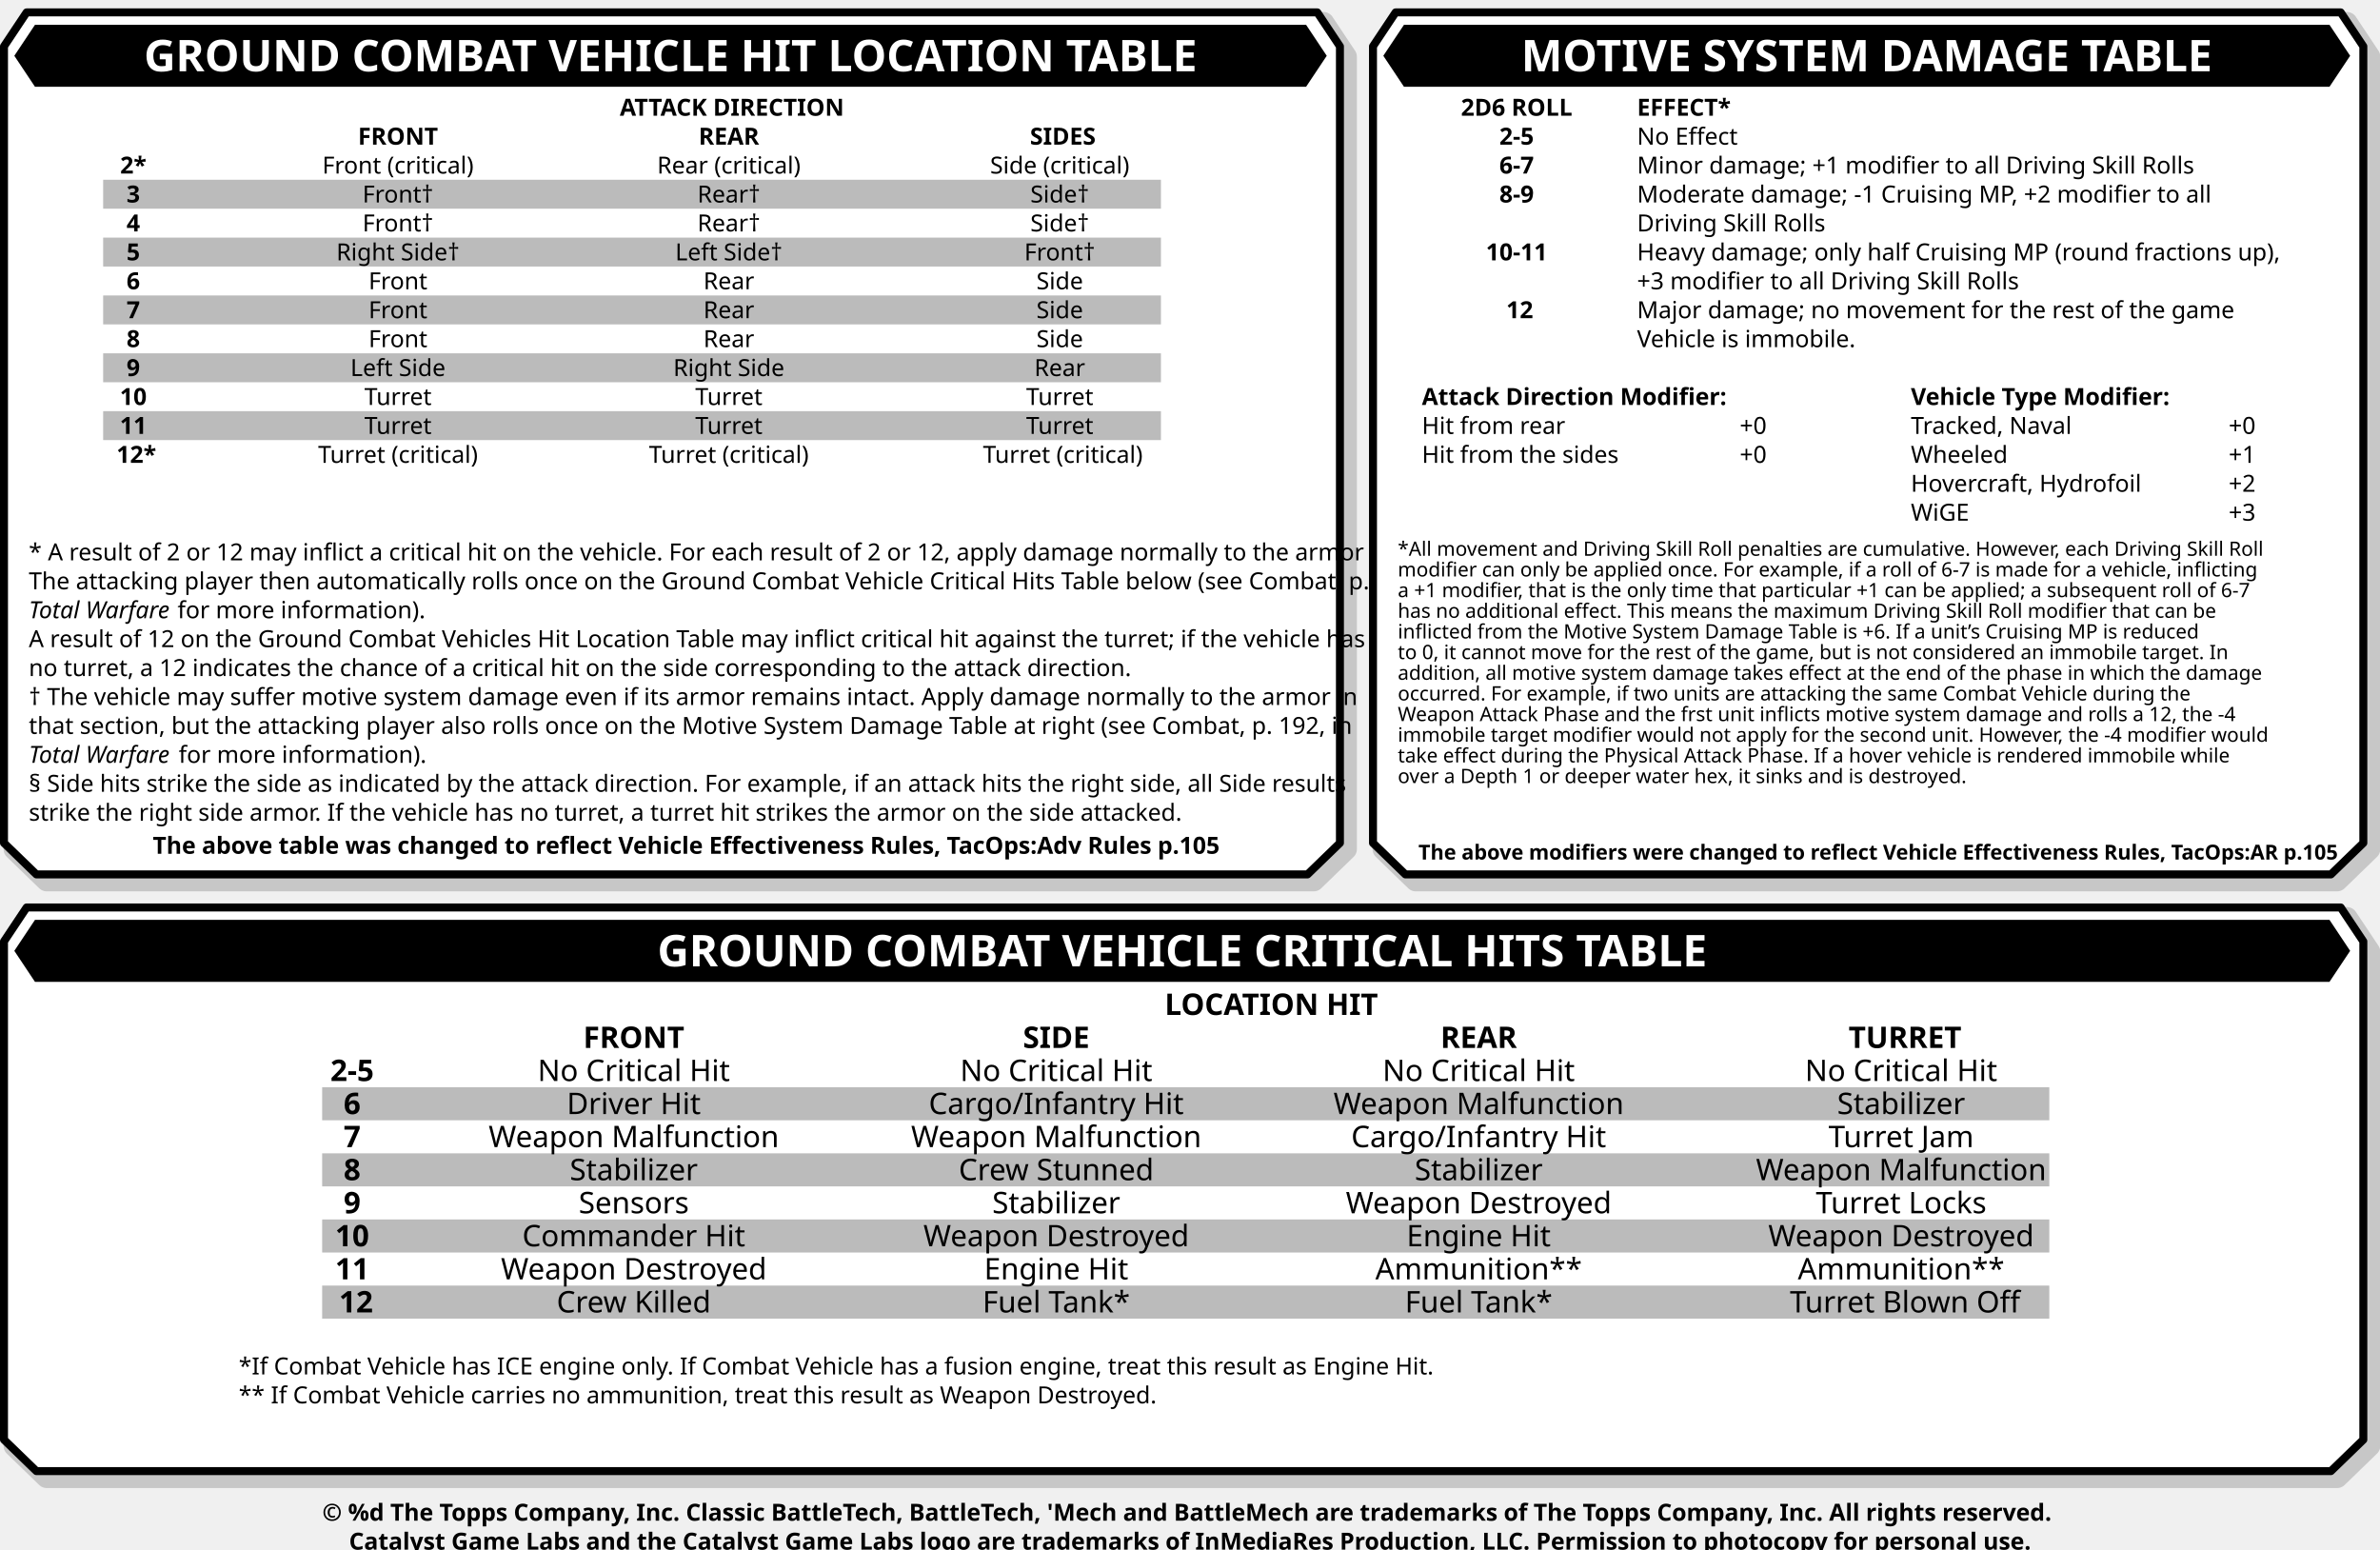
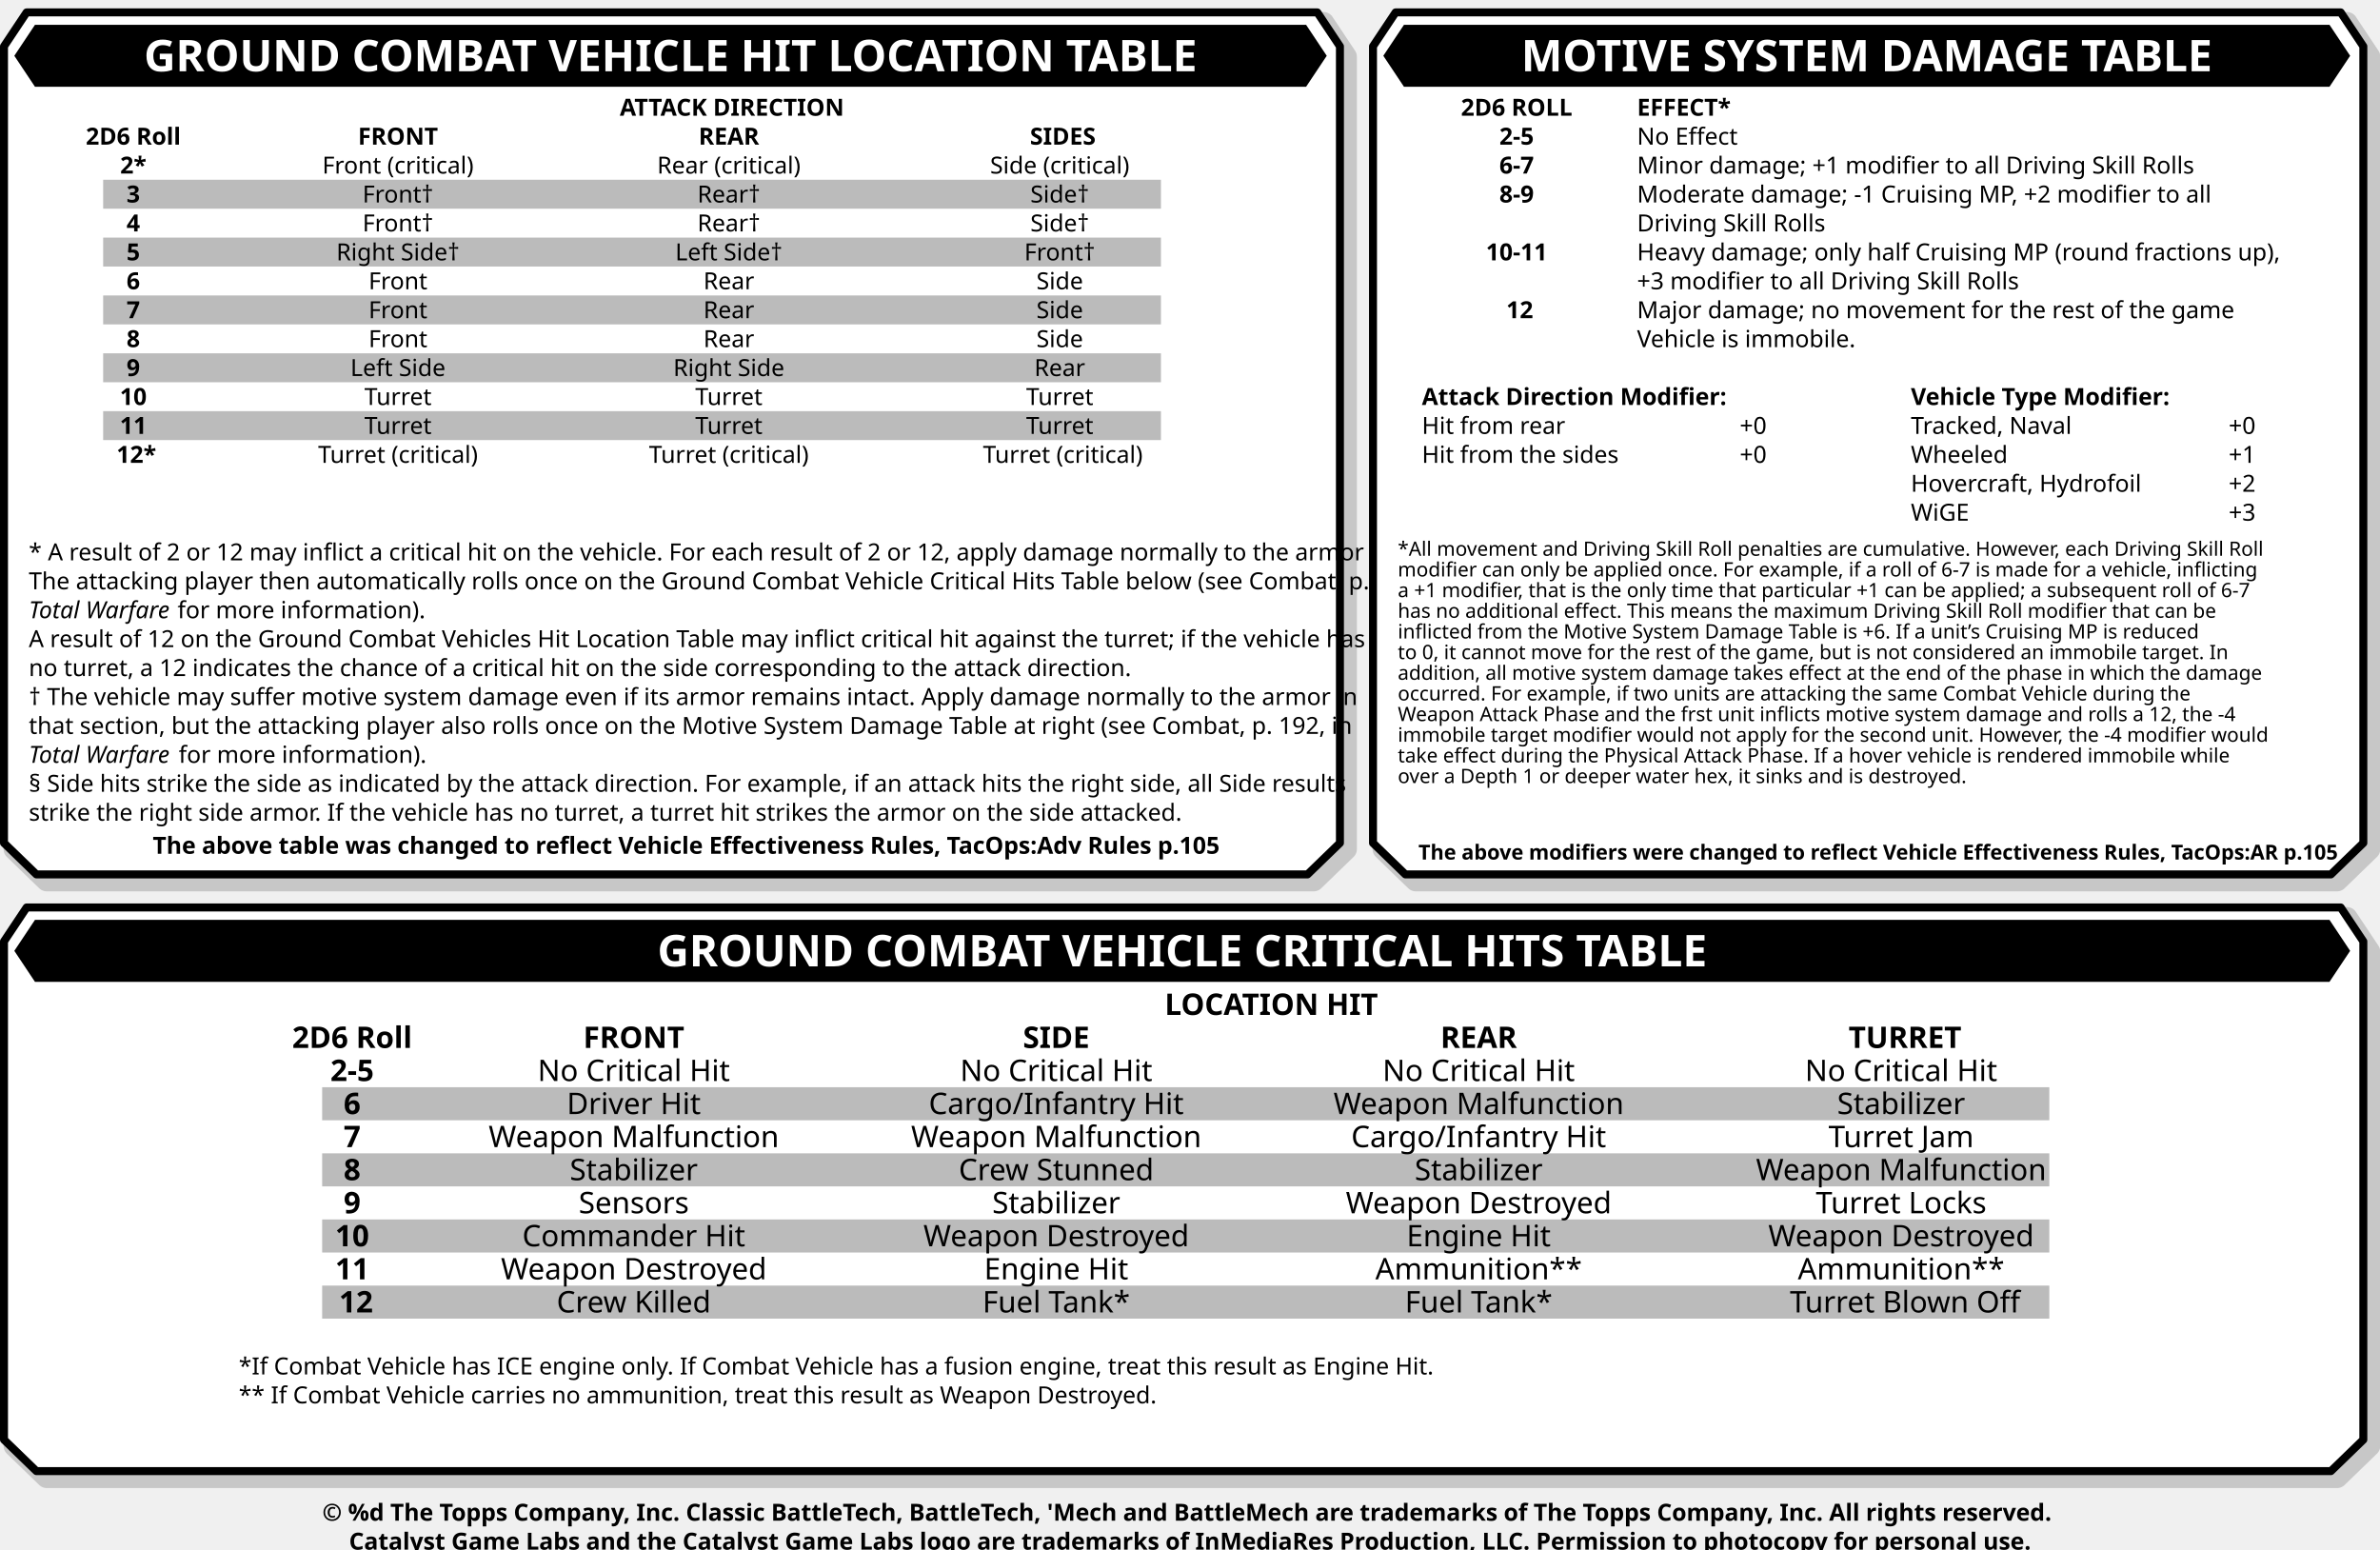
<svg xmlns="http://www.w3.org/2000/svg" contentScriptType="text/ecmascript" width="576.0" zoomAndPan="magnify" contentStyleType="text/css" height="375.0" preserveAspectRatio="xMidYMid meet" version="1.0" id="svg155">
  <defs id="defs155" />
  <g style="mml-color-elements:" id="rs_template">
    <text font-size="5.7px" transform="translate (288.0 375.0)" fill="#000000" text-anchor="middle" font-family="Eurostile" id="footer" font-weight="bold">
      <tspan lengthAdjust="spacingAndGlyphs" x="0.0" id="tspanCopyright" y="-7.000" textLength="547.200">© %d The Topps Company, Inc. Classic BattleTech, BattleTech, 'Mech and BattleMech are trademarks of The Topps Company, Inc. All rights reserved.</tspan>
      <tspan lengthAdjust="spacingAndGlyphs" x="0.0" y="0" textLength="518.400" id="tspan1">Catalyst Game Labs and the Catalyst Game Labs logo are trademarks of InMediaRes Production, LLC. Permission to photocopy for personal use.</tspan>
    </text>
    <g transform="translate(0.966,3)" id="g64">
      <g id="g4">
        <path fill="#ffffff" d="M 2.5,10.714 7.975,2.5 h 311.37 l 5.475,8.214 0,191.786 -7.845,7.6 H 10.345 L 2.5,202.5 Z" stroke-width="5.2" stroke-linejoin="round" stroke="#c7c7c7" id="path1" />
        <path fill="#ffffff" d="M 0,8.214 5.475,0 h 312.37 l 5.475,8.214 0,192.786 -7.845,7.6 H 7.845 L 0,201 Z" stroke-width="1.932" stroke-linejoin="round" stroke="#000000" id="path2" />
        <g transform="translate(2.5,3)" id="g3">
          <path fill="#000000" d="M 0,7.5 4.999,0 h 307.63 l 4.999,7.5 -4.999,7.5 H 4.999 Z" id="path3" />
          <text x="158.814" y="11.25" fill="#ffffff" text-anchor="middle" style="font-style:normal;font-weight:bold;font-size:10.6px;font-family:Eurostile" textLength="198.545" lengthAdjust="spacingAndGlyphs" id="text3">GROUND COMBAT VEHICLE HIT LOCATION TABLE</text>
        </g>
      </g>
      <g id="shade1" style="fill:#bbbbbb" class="tableshading" transform="translate(0,-3)">
        <rect id="rect155" width="256" height="7" x="24" y="43.5" />
        <rect id="rect156" width="256" height="7" x="24" y="57.5" />
        <rect id="rect157" width="256" height="7" x="24" y="71.5" />
        <rect id="rect158" width="256" height="7" x="24" y="85.5" />
        <rect id="rect159" width="256" height="7" x="24" y="99.5" />
      </g>
      <text fill="#000000" x="176.176" y="25" style="font-style:normal;font-weight:bold;font-size:5.7px;font-family:Eurostile" text-anchor="middle" id="text4">ATTACK DIRECTION</text>
      <g transform="translate(0,32)" id="g50">
        <text text-anchor="middle" style="font-style:normal;font-weight:bold;font-size:5.7px;font-family:Eurostile" id="text6">
+           <tspan x="32.032" y="0" id="tspan4">2D6 Roll</tspan>
          <tspan x="96.096" y="0" id="tspan4">FRONT</tspan>
          <tspan x="176.176" y="0" id="tspan5">REAR</tspan>
          <tspan x="256.256" y="0" id="tspan6">SIDES</tspan>
        </text>
        <text text-anchor="middle" style="font-style:normal;font-weight:bold;font-size:5.7px;font-family:Eurostile" id="text17">
          <tspan x="32.032" y="7" id="tspan7">2*</tspan>
          <tspan x="32.032" y="14" id="tspan8">3</tspan>
          <tspan x="32.032" y="21" id="tspan9">4</tspan>
          <tspan x="32.032" y="28" id="tspan10">5</tspan>
          <tspan x="32.032" y="35" id="tspan11">6</tspan>
          <tspan x="32.032" y="42" id="tspan12">7</tspan>
          <tspan x="32.032" y="49" id="tspan13">8</tspan>
          <tspan x="32.032" y="56" id="tspan14">9</tspan>
          <tspan x="32.032" y="63" id="tspan15">10</tspan>
          <tspan x="32.032" y="70" id="tspan16">11</tspan>
          <tspan x="32.032" y="77" id="tspan17">12*</tspan>
        </text>
        <text text-anchor="middle" style="font-style:normal;font-weight:normal;font-size:5.7px;font-family:Eurostile" id="text50">
          <tspan x="96.096" y="7" id="tspan18">Front (critical)</tspan>
          <tspan x="176.176" y="7" id="tspan19">Rear (critical)</tspan>
          <tspan x="256.256" y="7" id="tspan20">Side (critical)</tspan>
          <tspan x="96.096" y="14" id="tspan21">Front†</tspan>
          <tspan x="176.176" y="14" id="tspan22">Rear†</tspan>
          <tspan x="256.256" y="14" id="tspan23">Side†</tspan>
          <tspan x="96.096" y="21" id="tspan24">Front†</tspan>
          <tspan x="176.176" y="21" id="tspan25">Rear†</tspan>
          <tspan x="256.256" y="21" id="tspan26">Side†</tspan>
          <tspan x="96.096" y="28" id="tspan27">Right Side†</tspan>
          <tspan x="176.176" y="28" id="tspan28">Left Side†</tspan>
          <tspan x="256.256" y="28" id="tspan29">Front†</tspan>
          <tspan x="96.096" y="35" id="tspan30">Front</tspan>
          <tspan x="176.176" y="35" id="tspan31">Rear</tspan>
          <tspan x="256.256" y="35" id="tspan32">Side</tspan>
          <tspan x="96.096" y="42" id="tspan33">Front</tspan>
          <tspan x="176.176" y="42" id="tspan34">Rear</tspan>
          <tspan x="256.256" y="42" id="tspan35">Side</tspan>
          <tspan x="96.096" y="49" id="tspan36">Front</tspan>
          <tspan x="176.176" y="49" id="tspan37">Rear</tspan>
          <tspan x="256.256" y="49" id="tspan38">Side</tspan>
          <tspan x="96.096" y="56" id="tspan39">Left Side</tspan>
          <tspan x="176.176" y="56" id="tspan40">Right Side</tspan>
          <tspan x="256.256" y="56" id="tspan41">Rear</tspan>
          <tspan x="96.096" y="63" id="tspan42">Turret</tspan>
          <tspan x="176.176" y="63" id="tspan43">Turret</tspan>
          <tspan x="256.256" y="63" id="tspan44">Turret</tspan>
          <tspan x="96.096" y="70" id="tspan45">Turret</tspan>
          <tspan x="176.176" y="70" id="tspan46">Turret</tspan>
          <tspan x="256.256" y="70" id="tspan47">Turret</tspan>
          <tspan x="96.096" y="77" id="tspan48">Turret (critical)</tspan>
          <tspan x="176.176" y="77" id="tspan49">Turret (critical)</tspan>
          <tspan x="256.256" y="77" id="tspan50">Turret (critical)</tspan>
        </text>
      </g>
      <g transform="translate(0,125.6)" id="g63">
        <text x="6" y="7" fill="#000000" text-anchor="start" style="font-style:normal;font-weight:normal;font-size:5.7px;font-family:Eurostile" textLength="311.32" lengthAdjust="spacingAndGlyphs" id="text51">* A result of 2 or 12 may inflict a critical hit on the vehicle. For each result of 2 or 12, apply damage normally to the armor in that section.</text>
        <text x="6" y="14" fill="#000000" text-anchor="start" style="font-style:normal;font-weight:normal;font-size:5.7px;font-family:Eurostile" textLength="311.32" lengthAdjust="spacingAndGlyphs" id="text52">The attacking player then automatically rolls once on the Ground Combat Vehicle Critical Hits
            Table below (see Combat, p. 192, in</text>
        <text x="6" y="21" fill="#000000" text-anchor="start" style="font-style:italic;font-weight:normal;font-size:5.7px;font-family:Eurostile" textLength="33.425" lengthAdjust="spacingAndGlyphs" id="text54">Total Warfare</text>
        <text x="42" y="21" fill="#000000" text-anchor="start" style="font-style:normal;font-weight:normal;font-size:5.7px;font-family:Eurostile" textLength="53.281" lengthAdjust="spacingAndGlyphs" id="text55">for more information).</text>
        <text x="6" y="28" fill="#000000" text-anchor="start" style="font-style:normal;font-weight:normal;font-size:5.7px;font-family:Eurostile" textLength="311.32" lengthAdjust="spacingAndGlyphs" id="text56">A result of 12 on the Ground Combat Vehicles Hit Location Table may inflict critical hit against the turret; if the vehicle has</text>
        <text fill="#000000" x="6" y="35" style="font-style:normal;font-weight:normal;font-size:5.7px;font-family:Eurostile" text-anchor="start" id="text57">no turret, a 12 indicates the chance of a critical hit on the side corresponding to the attack direction.</text>
        <text x="6" y="42" fill="#000000" text-anchor="start" style="font-style:normal;font-weight:normal;font-size:5.7px;font-family:Eurostile" textLength="311.32" lengthAdjust="spacingAndGlyphs" id="text58">† The vehicle may suffer motive system damage even if its armor remains intact. Apply damage normally to the armor in</text>
        <text x="6" y="49" fill="#000000" text-anchor="start" style="font-style:normal;font-weight:normal;font-size:5.7px;font-family:Eurostile" textLength="311.32" lengthAdjust="spacingAndGlyphs" id="text59">that section, but the attacking player also rolls once on the Motive System Damage Table at right (see Combat, p. 192, in</text>
        <text x="6" y="56" fill="#000000" text-anchor="start" style="font-style:italic;font-weight:normal;font-size:5.7px;font-family:Eurostile" textLength="33.425" lengthAdjust="spacingAndGlyphs" id="text60">Total Warfare</text>
        <text x="42.269" y="56" fill="#000000" text-anchor="start" style="font-style:normal;font-weight:normal;font-size:5.7px;font-family:Eurostile" textLength="53.281" lengthAdjust="spacingAndGlyphs" id="text61">for more information).</text>
        <text x="6" y="63" fill="#000000" text-anchor="start" style="font-style:normal;font-weight:normal;font-size:5.7px;font-family:Eurostile" textLength="311.32" lengthAdjust="spacingAndGlyphs" id="text62">§ Side hits strike the side as indicated by the attack direction. For example, if an attack hits the right side, all Side results</text>
        <text fill="#000000" x="6" y="70" style="font-style:normal;font-weight:normal;font-size:5.7px;font-family:Eurostile" text-anchor="start" id="text63">strike the right side armor. If the vehicle has no turret, a turret hit strikes the armor on the side attacked.</text>
        <text fill="#000000" x="36" y="78" style="font-style:normal;font-weight:bold;font-size:5.7px;font-family:Eurostile" text-anchor="start" id="text160">The above table was changed to reflect Vehicle Effectiveness Rules, TacOps:Adv Rules p.105</text>
      </g>
    </g>
    <g transform="translate(332.286,3)" id="g107">
      <g id="g67">
        <path fill="#ffffff" d="M 2.5,10.714 7.975,2.5 h 227.73 l 5.475,8.214 V 202.5 l -7.845,7.6 H 10.345 L 2.5,202.5 Z" stroke-width="5.2" stroke-linejoin="round" stroke="#c7c7c7" id="path64" />
        <path fill="#ffffff" d="M 0,8.214 5.475,0 h 228.73 l 5.475,8.214 V 201 l -7.845,7.6 H 7.845 L 0,201 Z" stroke-width="1.932" stroke-linejoin="round" stroke="#000000" id="path65" />
        <g transform="translate(2.5,3)" id="g66">
          <path fill="#000000" d="M 0,7.5 4.999,0 h 223.99 l 4.999,7.5 -4.999,7.5 H 4.999 Z" id="path66" />
          <text x="116.994" y="11.25" fill="#ffffff" text-anchor="middle" style="font-style:normal;font-weight:bold;font-size:10.6px;font-family:Eurostile" textLength="157.417" lengthAdjust="spacingAndGlyphs" id="text66">MOTIVE SYSTEM DAMAGE TABLE</text>
        </g>
      </g>
      <g transform="translate(0,25)" id="g81">
        <text text-anchor="start" style="font-style:normal;font-weight:bold;font-size:5.7px;font-family:Eurostile" id="text67">
          <tspan x="63.904" y="0" id="tspan67">EFFECT*</tspan>
        </text>
        <text text-anchor="middle" style="font-style:normal;font-weight:bold;font-size:5.7px;font-family:Eurostile" id="text73">
          <tspan x="35.502" y="0" id="tspan68">2D6 ROLL</tspan>
          <tspan x="35.502" y="7" id="tspan69">2-5</tspan>
          <tspan x="35.502" y="14" id="tspan70">6-7</tspan>
          <tspan x="35.502" y="21" id="tspan71">8-9</tspan>
          <tspan x="35.502" y="35" id="tspan72">10-11</tspan>
          <tspan x="35.502" y="49" id="tspan73">12</tspan>
        </text>
        <text text-anchor="start" style="font-style:normal;font-weight:normal;font-size:5.7px;font-family:Eurostile" id="text81">
          <tspan x="63.904" y="7" id="tspan74">No Effect</tspan>
          <tspan x="63.904" y="14" id="tspan75">Minor damage; +1 modifier to all Driving Skill Rolls</tspan>
          <tspan x="63.904" y="21" id="tspan76">Moderate damage; -1 Cruising MP, +2 modifier to all</tspan>
          <tspan x="63.904" y="28" id="tspan77">Driving Skill Rolls</tspan>
          <tspan x="63.904" y="35" id="tspan78">Heavy damage; only half Cruising MP (round fractions up),</tspan>
          <tspan x="63.904" y="42" id="tspan79">+3 modifier to all Driving Skill Rolls</tspan>
          <tspan x="63.904" y="49" id="tspan80">Major damage; no movement for the rest of the game</tspan>
          <tspan x="63.904" y="56" id="tspan81">Vehicle is immobile.</tspan>
        </text>
      </g>
      <g transform="translate(0,95)" id="g86">
        <text text-anchor="start" style="font-style:normal;font-weight:bold;font-size:5.7px;font-family:Eurostile" id="text82">
          <tspan x="11.834" y="0" id="tspan82">Attack Direction Modifier:</tspan>
        </text>
        <text text-anchor="start" style="font-style:normal;font-weight:normal;font-size:5.7px;font-family:Eurostile" id="text86">
          <tspan x="11.834" y="7" id="tspan83">Hit from rear</tspan>
          <tspan x="88.755" y="7" id="tspan84">+0</tspan>
          <tspan x="11.834" y="14" id="tspan85">Hit from the sides</tspan>
          <tspan x="88.755" y="14" id="tspan86">+0</tspan>
        </text>
      </g>
      <g transform="translate(118.34,95)" id="g95">
        <text text-anchor="start" style="font-style:normal;font-weight:bold;font-size:5.7px;font-family:Eurostile" id="text87">
          <tspan x="11.834" y="0" id="tspan87">Vehicle Type Modifier:</tspan>
        </text>
        <text text-anchor="start" style="font-style:normal;font-weight:normal;font-size:5.7px;font-family:Eurostile" id="text95">
          <tspan x="11.834" y="7" id="tspan88">Tracked, Naval</tspan>
          <tspan x="88.755" y="7" id="tspan89">+0</tspan>
          <tspan x="11.834" y="14" id="tspan90">Wheeled</tspan>
          <tspan x="88.755" y="14" id="tspan91">+1</tspan>
          <tspan x="11.834" y="21" id="tspan92">Hovercraft, Hydrofoil</tspan>
          <tspan x="88.755" y="21" id="tspan93">+2</tspan>
          <tspan x="11.834" y="28" id="tspan94">WiGE</tspan>
          <tspan x="88.755" y="28" id="tspan95">+3</tspan>
        </text>
      </g>
      <text x="6" y="131.5" fill="#000000" text-anchor="start" style="font-style:normal;font-weight:normal;font-size:4.8px;font-family:Eurostile" textLength="227.68" lengthAdjust="spacingAndGlyphs" id="text96">*All movement and Driving Skill Roll penalties are cumulative. However, each Driving Skill Roll</text>
      <text x="6" y="136.5" fill="#000000" text-anchor="start" style="font-style:normal;font-weight:normal;font-size:4.8px;font-family:Eurostile" textLength="227.68" lengthAdjust="spacingAndGlyphs" id="text97">modifier can only be applied once. For example, if a roll of 6-7 is made for a vehicle, inflicting</text>
      <text x="6" y="141.5" fill="#000000" text-anchor="start" style="font-style:normal;font-weight:normal;font-size:4.8px;font-family:Eurostile" textLength="227.68" lengthAdjust="spacingAndGlyphs" id="text98">a +1 modifier, that is the only time that particular +1 can be applied; a subsequent roll of 6-7</text>
      <text x="6" y="146.5" fill="#000000" text-anchor="start" style="font-style:normal;font-weight:normal;font-size:4.8px;font-family:Eurostile" textLength="227.68" lengthAdjust="spacingAndGlyphs" id="text99">has no additional effect. This means the maximum Driving Skill Roll modifier that can be</text>
      <text x="6" y="151.5" fill="#000000" text-anchor="start" style="font-style:normal;font-weight:normal;font-size:4.8px;font-family:Eurostile" textLength="227.68" lengthAdjust="spacingAndGlyphs" id="text100">inflicted from the Motive System Damage Table is +6. If a unit’s Cruising MP is reduced</text>
      <text x="6" y="156.5" fill="#000000" text-anchor="start" style="font-style:normal;font-weight:normal;font-size:4.8px;font-family:Eurostile" textLength="227.68" lengthAdjust="spacingAndGlyphs" id="text101">to 0, it cannot move for the rest of the game, but is not considered an immobile target. In</text>
      <text x="6" y="161.5" fill="#000000" text-anchor="start" style="font-style:normal;font-weight:normal;font-size:4.8px;font-family:Eurostile" textLength="227.68" lengthAdjust="spacingAndGlyphs" id="text102">addition, all motive system damage takes effect at the end of the phase in which the damage</text>
      <text x="6" y="166.5" fill="#000000" text-anchor="start" style="font-style:normal;font-weight:normal;font-size:4.8px;font-family:Eurostile" textLength="227.68" lengthAdjust="spacingAndGlyphs" id="text103">occurred. For example, if two units are attacking the same Combat Vehicle during the</text>
      <text x="6" y="171.5" fill="#000000" text-anchor="start" style="font-style:normal;font-weight:normal;font-size:4.8px;font-family:Eurostile" textLength="227.68" lengthAdjust="spacingAndGlyphs" id="text104">Weapon Attack Phase and the frst unit inflicts motive system damage and rolls a 12, the -4</text>
      <text x="6" y="176.5" fill="#000000" text-anchor="start" style="font-style:normal;font-weight:normal;font-size:4.8px;font-family:Eurostile" textLength="227.68" lengthAdjust="spacingAndGlyphs" id="text105">immobile target modifier would not apply for the second unit. However, the -4 modifier would</text>
      <text x="6" y="181.5" fill="#000000" text-anchor="start" style="font-style:normal;font-weight:normal;font-size:4.8px;font-family:Eurostile" textLength="227.68" lengthAdjust="spacingAndGlyphs" id="text106">take effect during the Physical Attack Phase. If a hover vehicle is rendered immobile while</text>
      <text fill="#000000" x="6" y="186.5" style="font-style:normal;font-weight:normal;font-size:4.8px;font-family:Eurostile" text-anchor="start" id="text107">over a Depth 1 or deeper water hex, it sinks and is destroyed.</text>
      <text fill="#000000" x="11" y="205" style="font-style:normal;font-weight:bold;font-size:5px;font-family:Eurostile" text-anchor="start" id="text161">The above modifiers were changed to reflect Vehicle Effectiveness Rules, TacOps:AR p.105</text>
    </g>
    <g transform="translate(0.966,219.6)" id="g155">
      <g id="g110">
        <path fill="#ffffff" d="M 2.5,10.714 7.975,2.5 h 559.05 l 5.475,8.214 V 130.3 l -7.845,7.6 H 10.345 L 2.5,130.3 Z" stroke-width="5.2" stroke-linejoin="round" stroke="#c7c7c7" id="path107" />
        <path d="M 0,8.214 5.475,0 h 560.05 L 571,8.214 V 128.8 l -7.845,7.6 H 7.845 L 0,128.8 Z" stroke-width="1.932" stroke-linejoin="round" stroke="#000000" id="path108" fill="#ffffff" />
        <g transform="translate(2.5,3)" id="g109">
          <path fill="#000000" d="M 0,7.5 4.999,0 h 555.31 l 4.999,7.5 -4.999,7.5 H 4.999 Z" id="path109" />
          <text x="282.654" y="11.25" fill="#ffffff" text-anchor="middle" style="font-style:normal;font-weight:bold;font-size:10.6px;font-family:Eurostile" textLength="213.991" lengthAdjust="spacingAndGlyphs" id="text109">GROUND COMBAT VEHICLE CRITICAL HITS TABLE</text>
        </g>
      </g>
      <g id="shade2" style="fill:#bbbbbb" class="tableshading" transform="translate(0,-219.5)">
        <rect id="rect160" width="418" height="8" x="77" y="263" />
        <rect id="rect161" width="418" height="8" x="77" y="279" />
        <rect id="rect162" width="418" height="8" x="77" y="295" />
        <rect id="rect163" width="418" height="8" x="77" y="311" />
      </g>
      <text fill="#000000" x="306.72" y="26" style="font-style:normal;font-weight:bold;font-size:7.2px;font-family:Eurostile" text-anchor="middle" id="text110">LOCATION HIT</text>
      <g transform="translate(0,34)" id="g153">
        <text text-anchor="middle" style="font-style:normal;font-weight:bold;font-size:7.2px;font-family:Eurostile" id="text113">
+           <tspan x="85.2" y="0" id="tspan110">2D6 Roll</tspan>
          <tspan x="153.36" y="0" id="tspan110">FRONT</tspan>
          <tspan x="255.6" y="0" id="tspan111">SIDE</tspan>
          <tspan x="357.84" y="0" id="tspan112">REAR</tspan>
          <tspan x="460.08" y="0" id="tspan113">TURRET</tspan>
        </text>
        <text text-anchor="middle" style="font-style:normal;font-weight:bold;font-size:7.2px;font-family:Eurostile" id="text121">
          <tspan x="85.2" y="8" id="tspan114">2-5</tspan>
          <tspan x="85.2" y="16" id="tspan115">6</tspan>
          <tspan x="85.2" y="24" id="tspan116">7</tspan>
          <tspan x="85.2" y="32" id="tspan117">8</tspan>
          <tspan x="85.2" y="40" id="tspan118">9</tspan>
          <tspan x="85.2" y="48" id="tspan119">10</tspan>
          <tspan x="85.2" y="56" id="tspan120">11</tspan>
          <tspan x="85.2" y="64" id="tspan121">12</tspan>
        </text>
        <text text-anchor="middle" style="font-style:normal;font-weight:normal;font-size:7.2px;font-family:Eurostile" id="text153">
          <tspan x="153.36" y="8" id="tspan122">No Critical Hit</tspan>
          <tspan x="255.6" y="8" id="tspan123">No Critical Hit</tspan>
          <tspan x="357.84" y="8" id="tspan124">No Critical Hit</tspan>
          <tspan x="460.08" y="8" id="tspan125">No Critical Hit</tspan>
          <tspan x="153.36" y="16" id="tspan126">Driver Hit</tspan>
          <tspan x="255.6" y="16" id="tspan127">Cargo/Infantry Hit</tspan>
          <tspan x="357.84" y="16" id="tspan128">Weapon Malfunction</tspan>
          <tspan x="460.08" y="16" id="tspan129">Stabilizer</tspan>
          <tspan x="153.36" y="24" id="tspan130">Weapon Malfunction</tspan>
          <tspan x="255.6" y="24" id="tspan131">Weapon Malfunction</tspan>
          <tspan x="357.84" y="24" id="tspan132">Cargo/Infantry Hit</tspan>
          <tspan x="460.08" y="24" id="tspan133">Turret Jam</tspan>
          <tspan x="153.36" y="32" id="tspan134">Stabilizer</tspan>
          <tspan x="255.6" y="32" id="tspan135">Crew Stunned</tspan>
          <tspan x="357.84" y="32" id="tspan136">Stabilizer</tspan>
          <tspan x="460.08" y="32" id="tspan137">Weapon Malfunction</tspan>
          <tspan x="153.36" y="40" id="tspan138">Sensors</tspan>
          <tspan x="255.6" y="40" id="tspan139">Stabilizer</tspan>
          <tspan x="357.84" y="40" id="tspan140">Weapon Destroyed</tspan>
          <tspan x="460.08" y="40" id="tspan141">Turret Locks</tspan>
          <tspan x="153.36" y="48" id="tspan142">Commander Hit</tspan>
          <tspan x="255.6" y="48" id="tspan143">Weapon Destroyed</tspan>
          <tspan x="357.84" y="48" id="tspan144">Engine Hit</tspan>
          <tspan x="460.08" y="48" id="tspan145">Weapon Destroyed</tspan>
          <tspan x="153.36" y="56" id="tspan146">Weapon Destroyed</tspan>
          <tspan x="255.6" y="56" id="tspan147">Engine Hit</tspan>
          <tspan x="357.84" y="56" id="tspan148">Ammunition**</tspan>
          <tspan x="460.08" y="56" id="tspan149">Ammunition**</tspan>
          <tspan x="153.36" y="64" id="tspan150">Crew Killed</tspan>
          <tspan x="255.6" y="64" id="tspan151">Fuel Tank*</tspan>
          <tspan x="357.84" y="64" id="tspan152">Fuel Tank*</tspan>
          <tspan x="460.08" y="64" id="tspan153">Turret Blown Off</tspan>
        </text>
      </g>
      <text fill="#000000" x="56.8" y="113" style="font-style:normal;font-weight:normal;font-size:5.7px;font-family:Eurostile" text-anchor="start" id="text154">*If Combat Vehicle has ICE engine only. If Combat Vehicle has a fusion engine, treat this result as Engine Hit.</text>
      <text fill="#000000" x="56.8" y="120" style="font-style:normal;font-weight:normal;font-size:5.7px;font-family:Eurostile" text-anchor="start" id="text155">** If Combat Vehicle carries no ammunition, treat this result as Weapon Destroyed.</text>
    </g>
  </g>
</svg>
